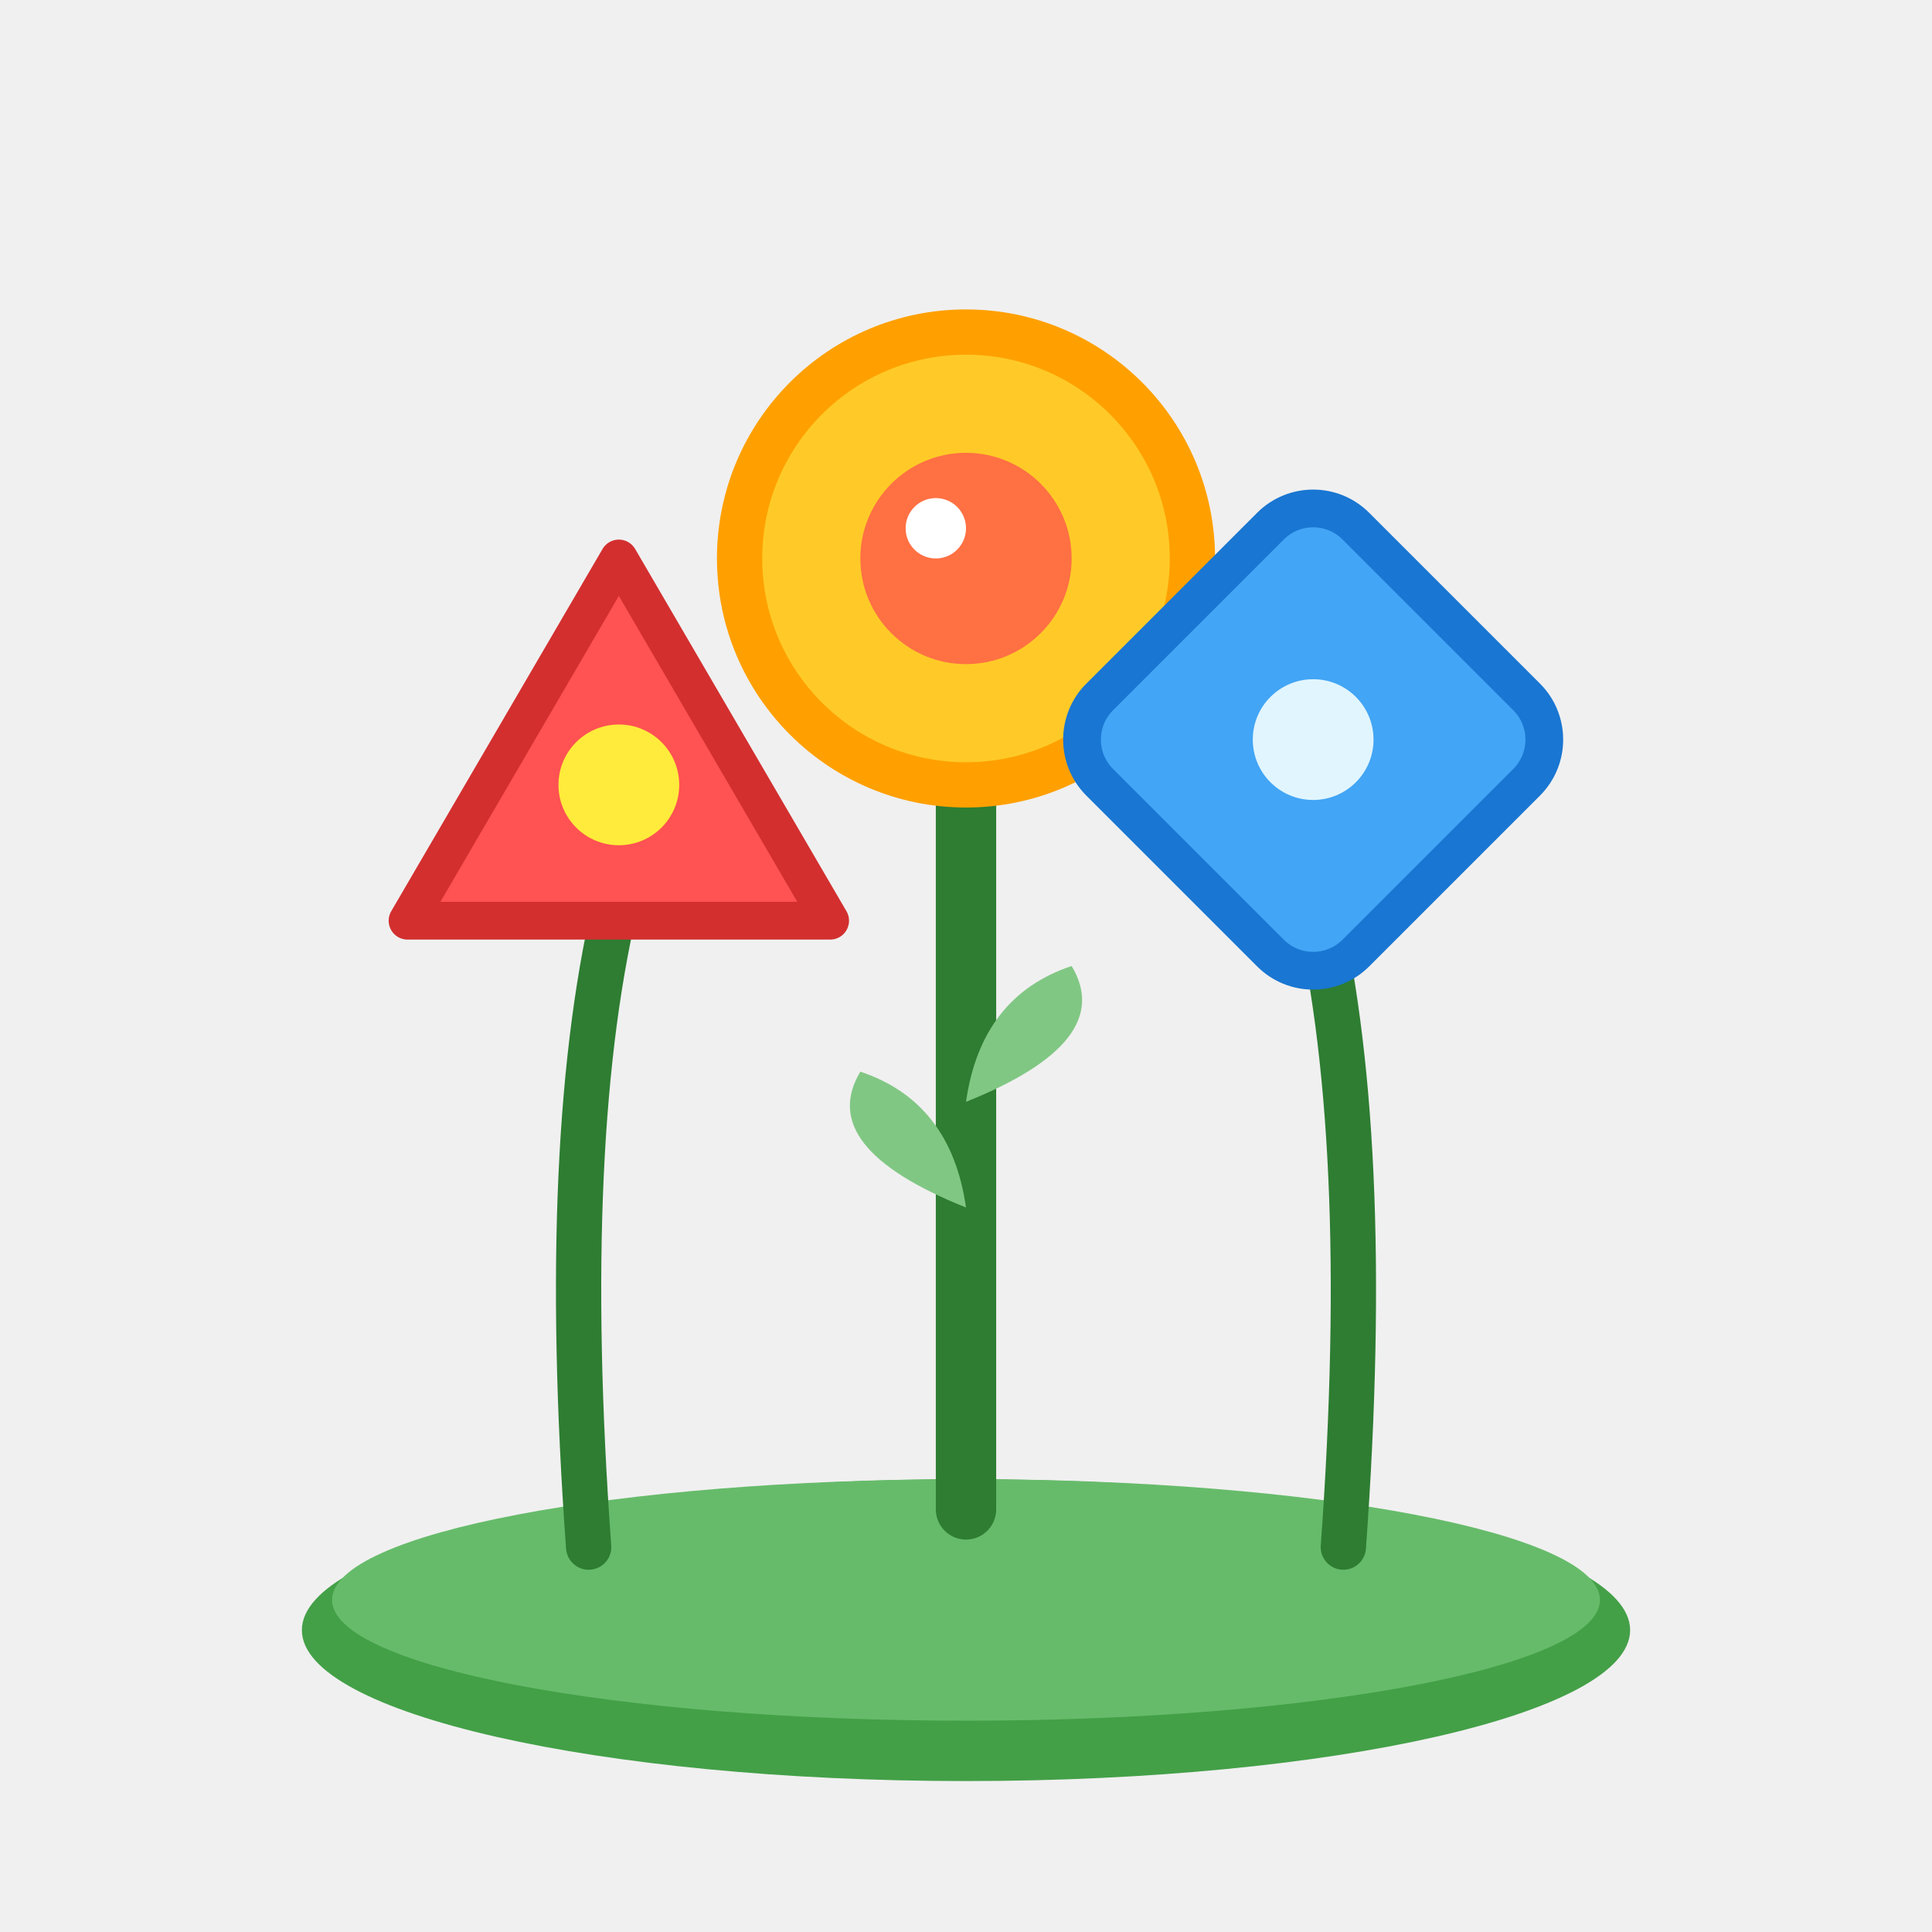
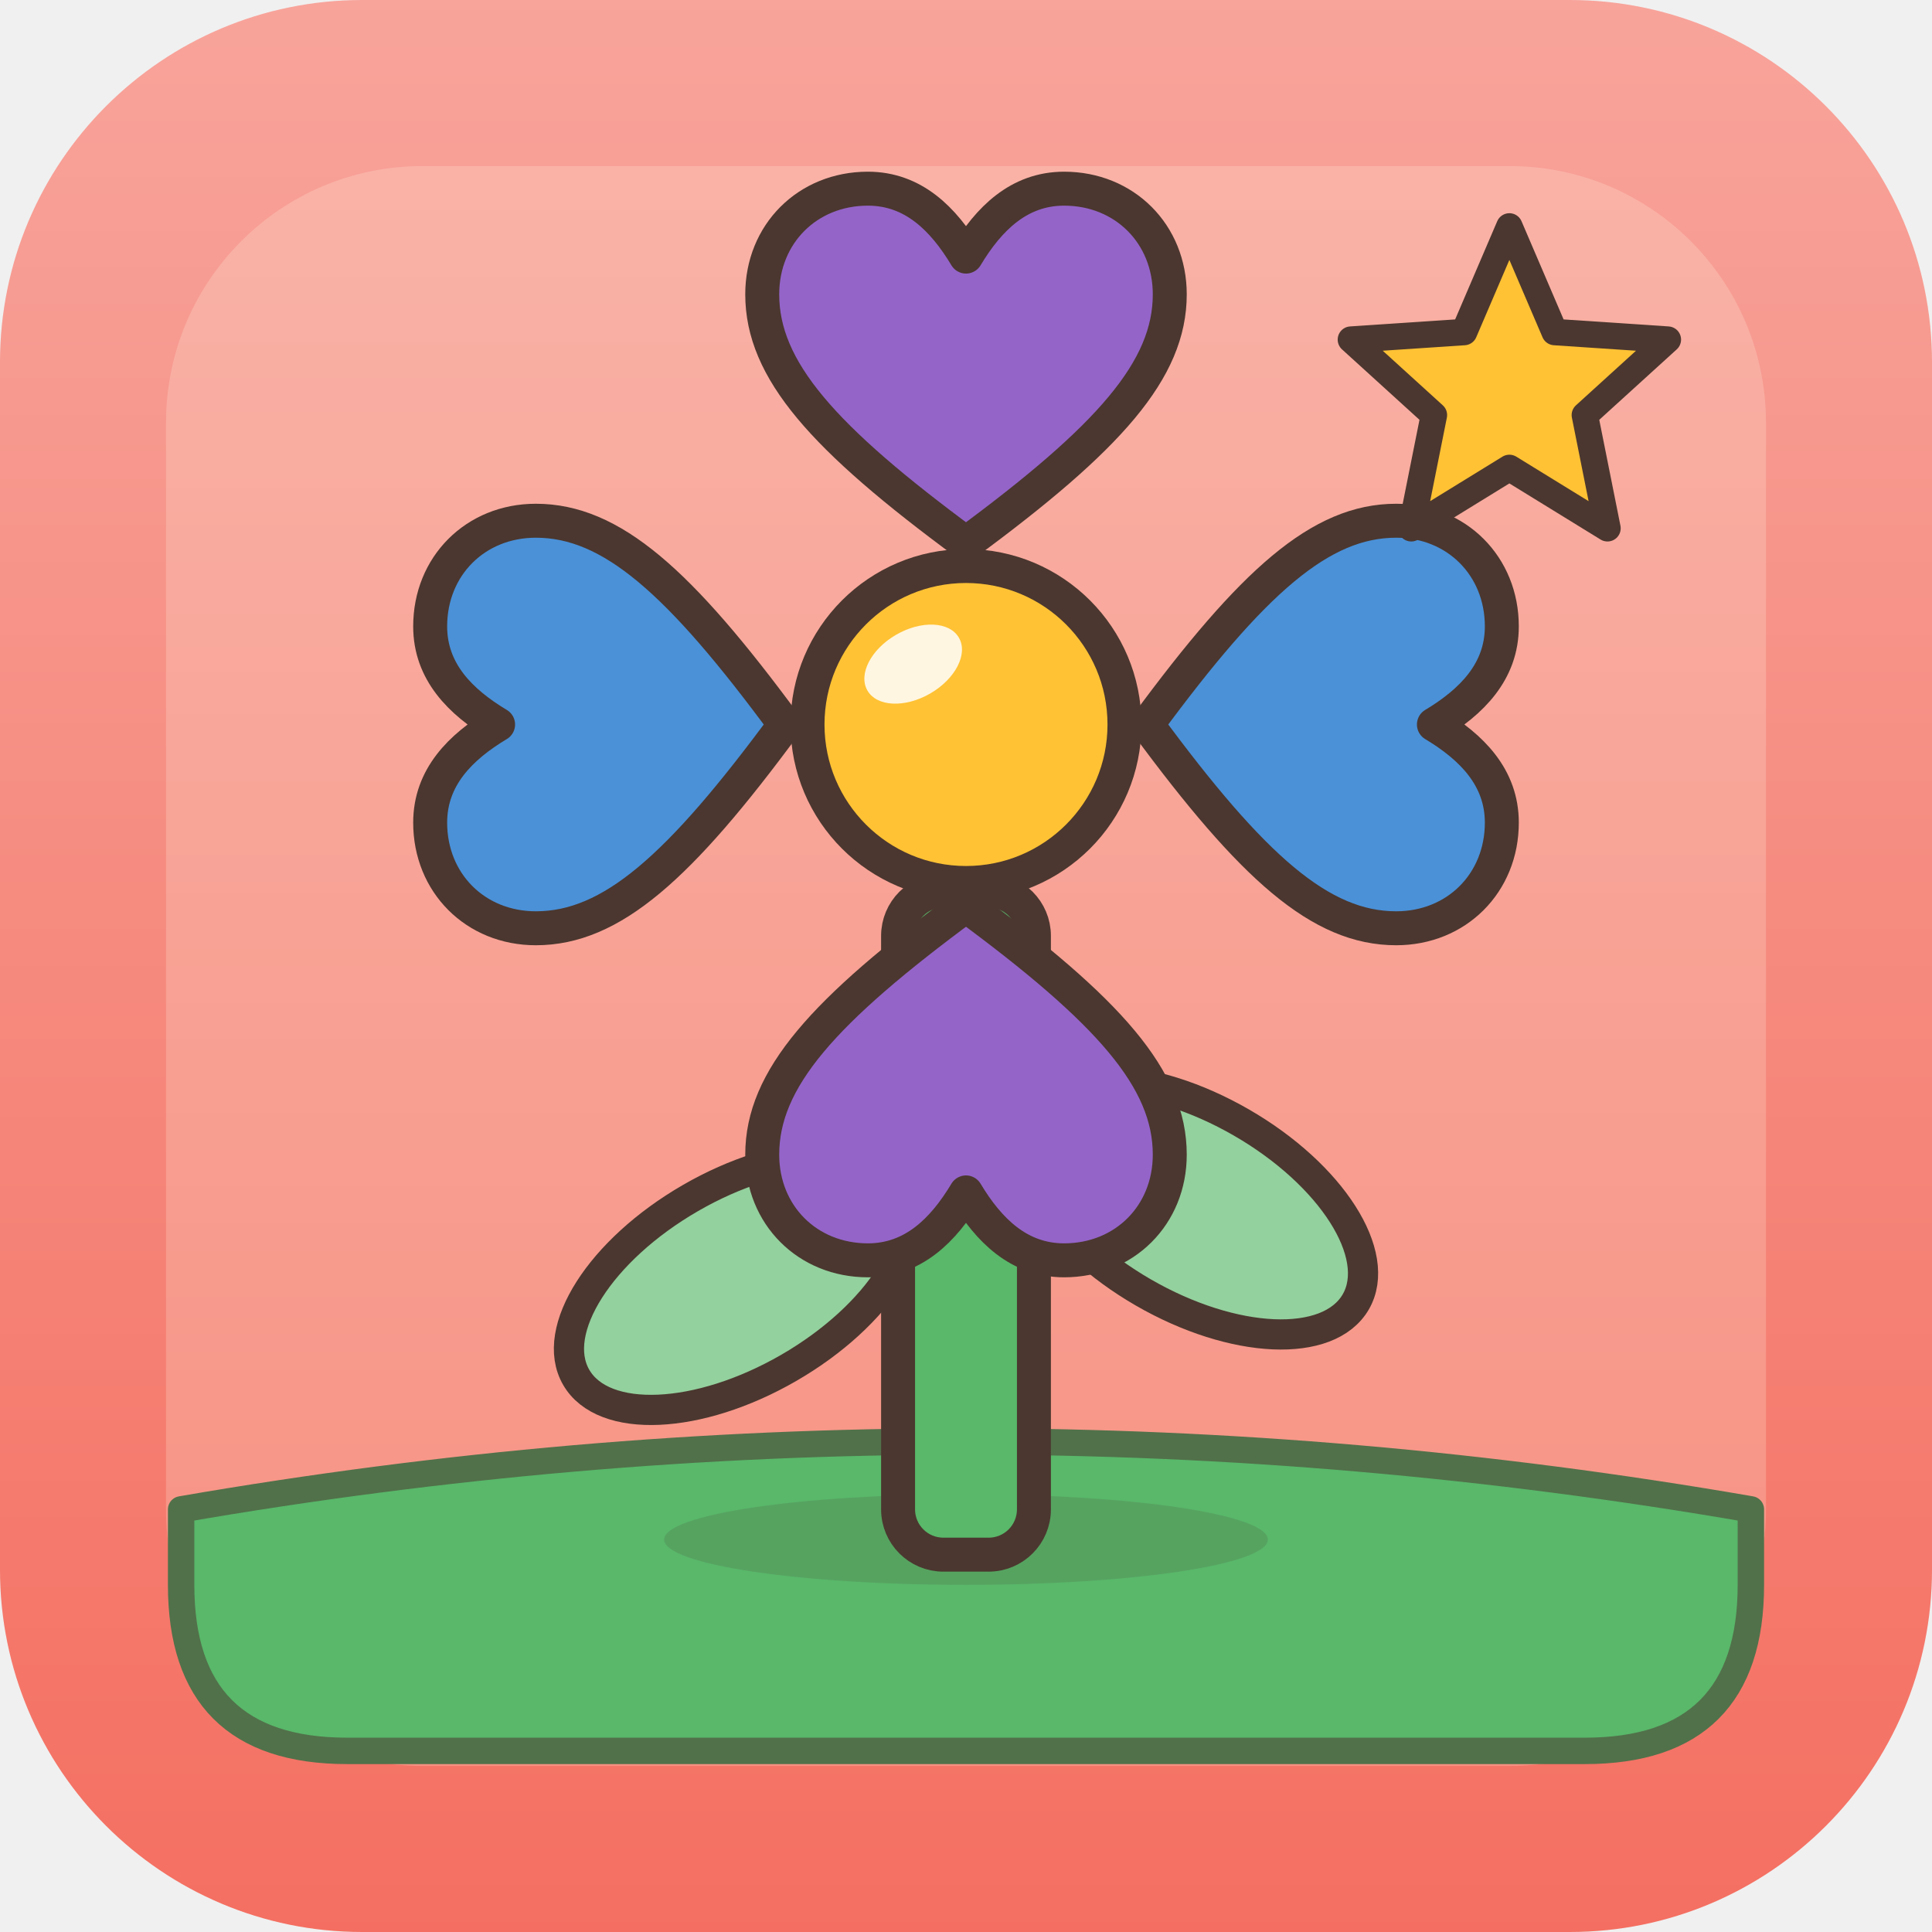
<svg xmlns="http://www.w3.org/2000/svg" viewBox="0 0 256 256" width="256" height="256">
-   <ellipse cx="128" cy="216" rx="88" ry="20" fill="#43A047" />
-   <ellipse cx="128" cy="212" rx="84" ry="16" fill="#66BB6A" />
-   <path d="M78 205 Q74 150 82 118" fill="none" stroke="#2E7D32" stroke-width="6" stroke-linecap="round" />
-   <polygon points="82,74 54,122 110,122" fill="#FF5252" stroke="#D32F2F" stroke-width="5" stroke-linejoin="round" />
-   <circle cx="82" cy="104" r="8" fill="#FFEB3B" />
-   <path d="M128 200 L128 96" fill="none" stroke="#2E7D32" stroke-width="8" stroke-linecap="round" />
-   <circle cx="128" cy="74" r="30" fill="#FFCA28" stroke="#FFA000" stroke-width="6" />
-   <circle cx="128" cy="74" r="14" fill="#FF7043" />
-   <circle cx="124" cy="70" r="4" fill="#FFFFFF" />
-   <path d="M178 205 Q182 150 174 118" fill="none" stroke="#2E7D32" stroke-width="6" stroke-linecap="round" />
-   <rect x="150" y="74" width="48" height="48" rx="8" fill="#42A5F5" stroke="#1976D2" stroke-width="5" transform="rotate(45 174 98)" />
-   <circle cx="174" cy="98" r="8" fill="#E1F5FE" />
-   <path d="M128 160 Q108 152 114 142 Q126 146 128 160" fill="#81C784" />
-   <path d="M128 146 Q148 138 142 128 Q130 132 128 146" fill="#81C784" />
+   <defs>
+     <linearGradient id="shape_garden_tile" x1="0" y1="0" x2="0" y2="1">
+       <stop offset="0" stop-color="#F8A49B" />
+       <stop offset="1" stop-color="#F46F61" />
+     </linearGradient>
+   </defs>
+   <g id="tile_bg">
+     <rect width="256" height="256" rx="48" fill="url(#shape_garden_tile)" />
+     <rect x="22" y="22" width="212" height="212" rx="34" fill="#FFF6E3" opacity="0.22" />
+   </g>
+   <g id="ground">
+     <path d="M24 200 Q128 182 232 200 L232 210 Q232 232 210 232 L46 232 Q24 232 24 210 Z" fill="#59B86A" stroke="#51714A" stroke-width="3.5" stroke-linejoin="round" />
+     <ellipse cx="128" cy="204" rx="40" ry="6" fill="#51714A" opacity="0.3" />
+   </g>
+   <g id="subject" stroke="#4B372F" stroke-linejoin="round" stroke-linecap="round">
+     <rect x="119" y="118" width="18" height="88" rx="6" fill="#59B86A" stroke-width="4.5" />
+     <ellipse cx="0" cy="0" rx="25" ry="13" fill="#93D19E" stroke-width="4" transform="translate(98 170) rotate(-30)" />
+     <ellipse cx="0" cy="0" rx="25" ry="13" fill="#93D19E" stroke-width="4" transform="translate(158 160) rotate(30)" />
+     <path d="M0 22 C-19 8 -27 -1 -27 -11 C-27 -19 -21 -25 -13 -25 C-7 -25 -3 -21 0 -16 C3 -21 7 -25 13 -25 C21 -25 27 -19 27 -11 C27 -1 19 8 0 22 Z" fill="#9464C9" stroke-width="4.5" transform="translate(128 50)" />
+     <path d="M0 22 C-19 8 -27 -1 -27 -11 C-27 -19 -21 -25 -13 -25 C-7 -25 -3 -21 0 -16 C3 -21 7 -25 13 -25 C21 -25 27 -19 27 -11 C27 -1 19 8 0 22 Z" fill="#4A91D8" stroke-width="4.5" transform="translate(82 96) rotate(-90)" />
+     <path d="M0 22 C-19 8 -27 -1 -27 -11 C-27 -19 -21 -25 -13 -25 C-7 -25 -3 -21 0 -16 C3 -21 7 -25 13 -25 C21 -25 27 -19 27 -11 C27 -1 19 8 0 22 Z" fill="#4A91D8" stroke-width="4.5" transform="translate(174 96) rotate(90)" />
+     <path d="M0 22 C-19 8 -27 -1 -27 -11 C-27 -19 -21 -25 -13 -25 C-7 -25 -3 -21 0 -16 C3 -21 7 -25 13 -25 C21 -25 27 -19 27 -11 C27 -1 19 8 0 22 Z" fill="#9464C9" stroke-width="4.5" transform="translate(128 142) rotate(180)" />
+     <circle cx="128" cy="96" r="21" fill="#FFC234" stroke-width="4.5" />
+     <ellipse cx="121" cy="88" rx="7" ry="4.5" fill="#FFFFFF" opacity="0.85" stroke="none" transform="rotate(-30 121 88)" />
+   </g>
+   <g id="accent" stroke="#4B372F" stroke-linejoin="round">
+     <path d="M200 30 L206 44 L221 45 L210 55 L213 70 L200 62 L187 70 L190 55 L179 45 L194 44 Z" fill="#FFC234" stroke-width="3.5" />
+   </g>
</svg>
